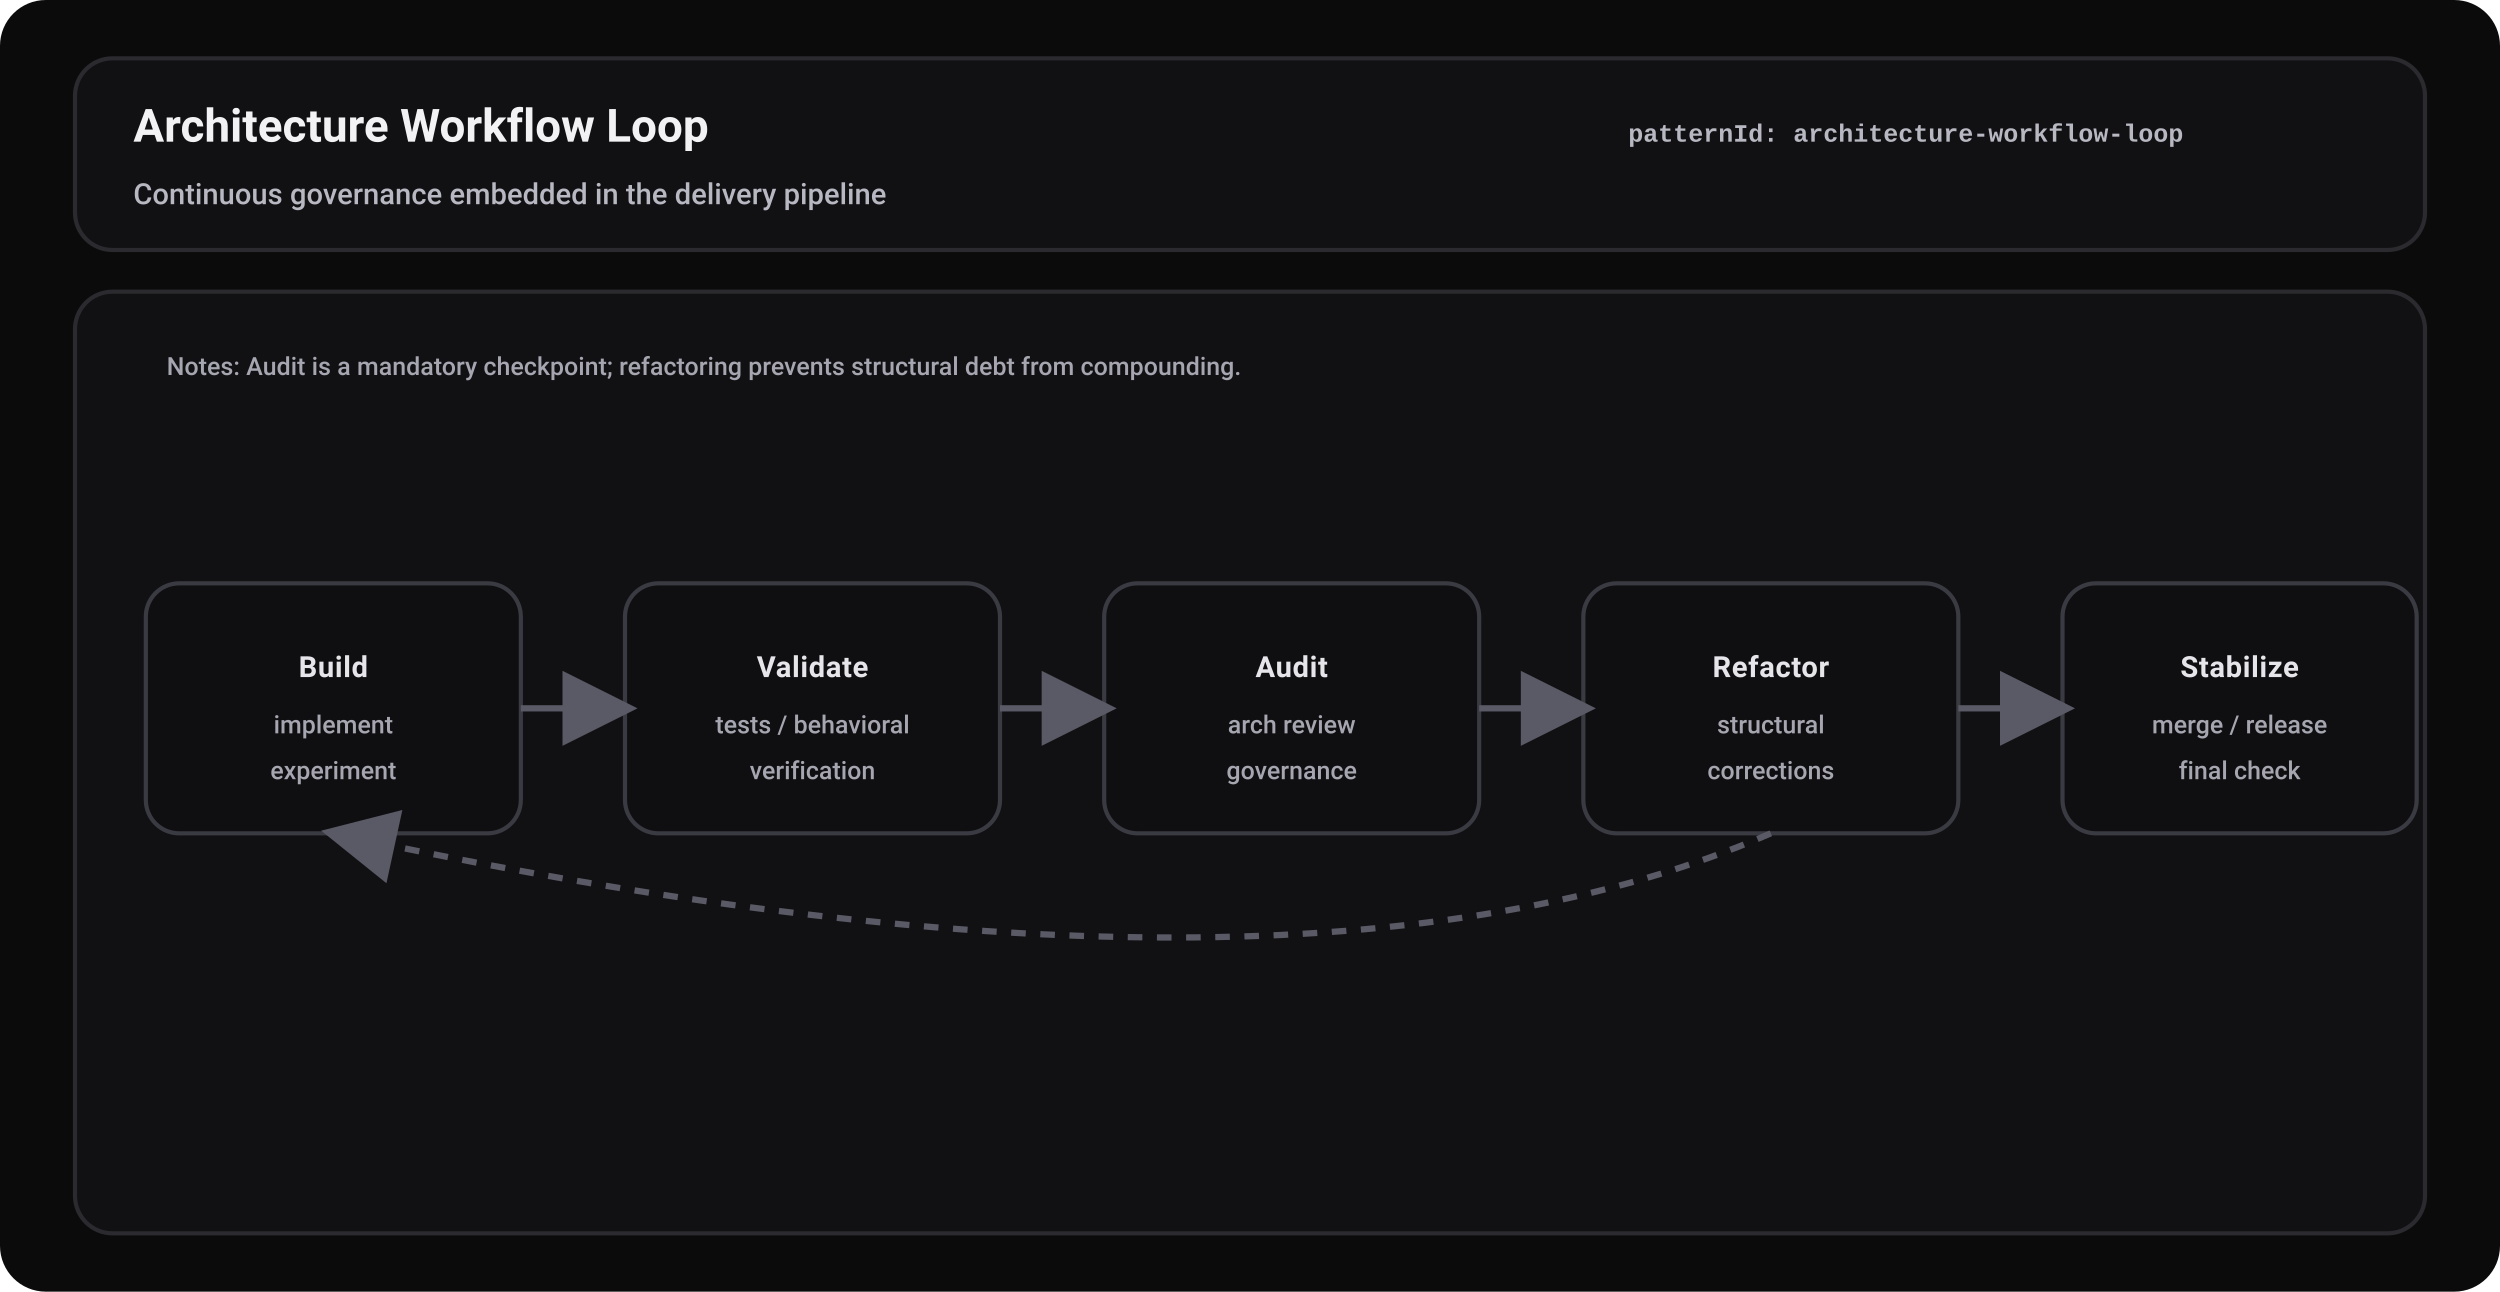
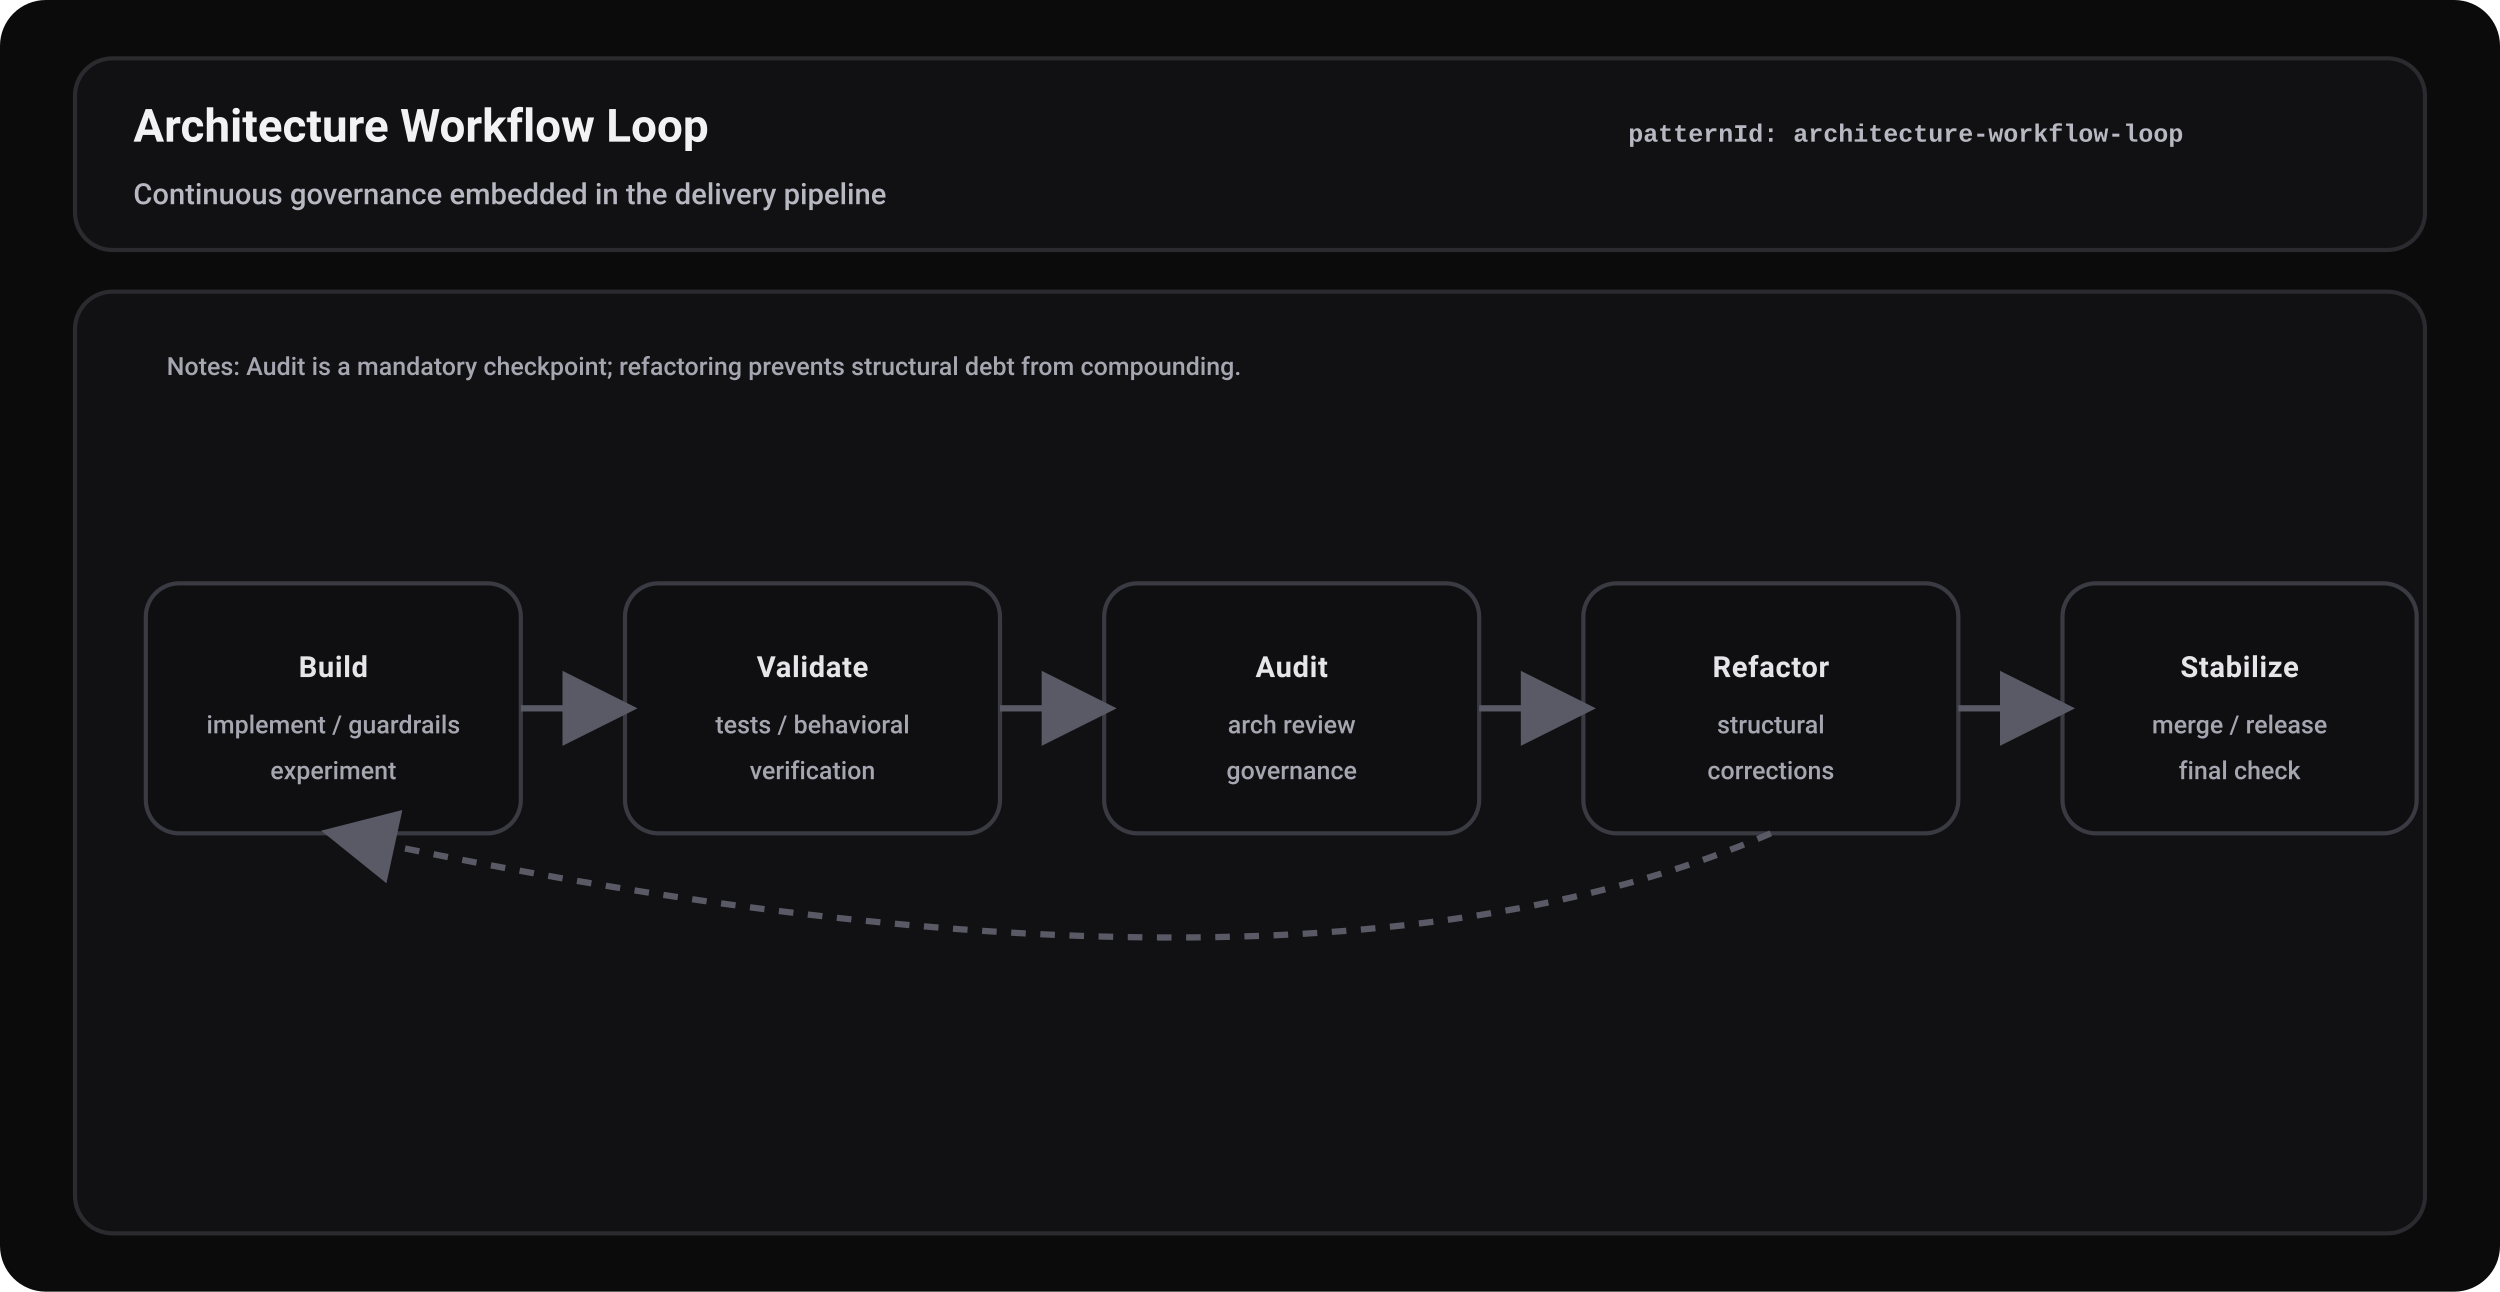
<svg xmlns="http://www.w3.org/2000/svg" width="1200" height="620" viewBox="0 0 1200 620" role="img" aria-label="Architecture Workflow Loop diagram">
  <defs>
    <style>
-       .bg { fill: #0b0b0c; }
-       .panel { fill: #111114; stroke: #2a2a2f; stroke-width: 2; rx: 18; }
-       .node { fill: #0f0f12; stroke: #3a3a42; stroke-width: 2; rx: 16; }
-       .title { font: 600 22px ui-sans-serif, system-ui, -apple-system, Segoe UI, Roboto, Helvetica, Arial; fill: #f2f2f4; }
-       .subtitle { font: 500 14px ui-sans-serif, system-ui, -apple-system, Segoe UI, Roboto, Helvetica, Arial; fill: #b8b8c2; }
-       .label { font: 600 14px ui-sans-serif, system-ui, -apple-system, Segoe UI, Roboto, Helvetica, Arial; fill: #e6e6ea; letter-spacing: 0.3px; }
-       .note { font: 500 12px ui-sans-serif, system-ui, -apple-system, Segoe UI, Roboto, Helvetica, Arial; fill: #a6a6b1; }
-       .mono { font: 600 12px ui-monospace, SFMono-Regular, Menlo, Monaco, Consolas, "Liberation Mono", monospace; fill: #b8b8c2; }
-       .arrow { stroke: #5a5a66; stroke-width: 3; fill: none; marker-end: url(#arrowhead); }
-       .dashed { stroke-dasharray: 7 7; }
+       .bg {
+         fill: #0b0b0c;
+       }
+ 
+       .panel {
+         fill: #111114;
+         stroke: #2a2a2f;
+         stroke-width: 2;
+         rx: 18;
+       }
+ 
+       .node {
+         fill: #0f0f12;
+         stroke: #3a3a42;
+         stroke-width: 2;
+         rx: 16;
+       }
+ 
+       .title {
+         font: 600 22px ui-sans-serif, system-ui, -apple-system, Segoe UI, Roboto, Helvetica, Arial;
+         fill: #f2f2f4;
+       }
+ 
+       .subtitle {
+         font: 500 14px ui-sans-serif, system-ui, -apple-system, Segoe UI, Roboto, Helvetica, Arial;
+         fill: #b8b8c2;
+       }
+ 
+       .label {
+         font: 600 14px ui-sans-serif, system-ui, -apple-system, Segoe UI, Roboto, Helvetica, Arial;
+         fill: #e6e6ea;
+         letter-spacing: 0.3px;
+       }
+ 
+       .note {
+         font: 500 12px ui-sans-serif, system-ui, -apple-system, Segoe UI, Roboto, Helvetica, Arial;
+         fill: #a6a6b1;
+       }
+ 
+       .mono {
+         font: 600 12px ui-monospace, SFMono-Regular, Menlo, Monaco, Consolas, "Liberation Mono", monospace;
+         fill: #b8b8c2;
+       }
+ 
+       .arrow {
+         stroke: #5a5a66;
+         stroke-width: 3;
+         fill: none;
+         marker-end: url(#arrowhead);
+       }
+ 
+       .dashed {
+         stroke-dasharray: 7 7;
+       }
    </style>
    <marker id="arrowhead" markerWidth="12" markerHeight="12" refX="10" refY="6" orient="auto">
      <path d="M 0 0 L 12 6 L 0 12 z" fill="#5a5a66" />
    </marker>
  </defs>
  <rect class="bg" x="0" y="0" width="1200" height="620" rx="22" />
  <rect class="panel" x="36" y="28" width="1128" height="92" />
  <text class="title" x="64" y="68">Architecture Workflow Loop</text>
  <text class="subtitle" x="64" y="98">Continuous governance embedded in the delivery pipeline</text>
  <text class="mono" x="1048" y="68" text-anchor="end">patternId: architecture-workflow-loop</text>
  <rect class="panel" x="36" y="140" width="1128" height="452" />
  <rect class="node" x="70" y="280" width="180" height="120" />
  <text class="label" x="160" y="325" text-anchor="middle">Build</text>
-   <text class="note" x="160" y="352" text-anchor="middle">implement</text>
+   <text class="note" x="160" y="352" text-anchor="middle">implement / guardrails</text>
  <text class="note" x="160" y="374" text-anchor="middle">experiment</text>
  <rect class="node" x="300" y="280" width="180" height="120" />
  <text class="label" x="390" y="325" text-anchor="middle">Validate</text>
  <text class="note" x="390" y="352" text-anchor="middle">tests / behavioral</text>
  <text class="note" x="390" y="374" text-anchor="middle">verification</text>
  <rect class="node" x="530" y="280" width="180" height="120" />
  <text class="label" x="620" y="325" text-anchor="middle">Audit</text>
  <text class="note" x="620" y="352" text-anchor="middle">arch review</text>
  <text class="note" x="620" y="374" text-anchor="middle">governance</text>
  <rect class="node" x="760" y="280" width="180" height="120" />
  <text class="label" x="850" y="325" text-anchor="middle">Refactor</text>
  <text class="note" x="850" y="352" text-anchor="middle">structural</text>
  <text class="note" x="850" y="374" text-anchor="middle">corrections</text>
  <rect class="node" x="990" y="280" width="170" height="120" />
  <text class="label" x="1075" y="325" text-anchor="middle">Stabilize</text>
  <text class="note" x="1075" y="352" text-anchor="middle">merge / release</text>
  <text class="note" x="1075" y="374" text-anchor="middle">final check</text>
  <path class="arrow" d="M 250 340 L 300 340" />
  <path class="arrow" d="M 480 340 L 530 340" />
  <path class="arrow" d="M 710 340 L 760 340" />
  <path class="arrow" d="M 940 340 L 990 340" />
  <path class="arrow dashed" d="M 850 400 Q 620 500 160 400" />
-   <text class="note" x="80" y="180">Notes: Audit is a mandatory checkpoint; refactoring prevents structural debt from compounding.</text>
+   <text class="note" x="80" y="180">Notes: Audit is a mandatory checkpoint; refactoring prevents structural debt from
+     compounding.</text>
</svg>
